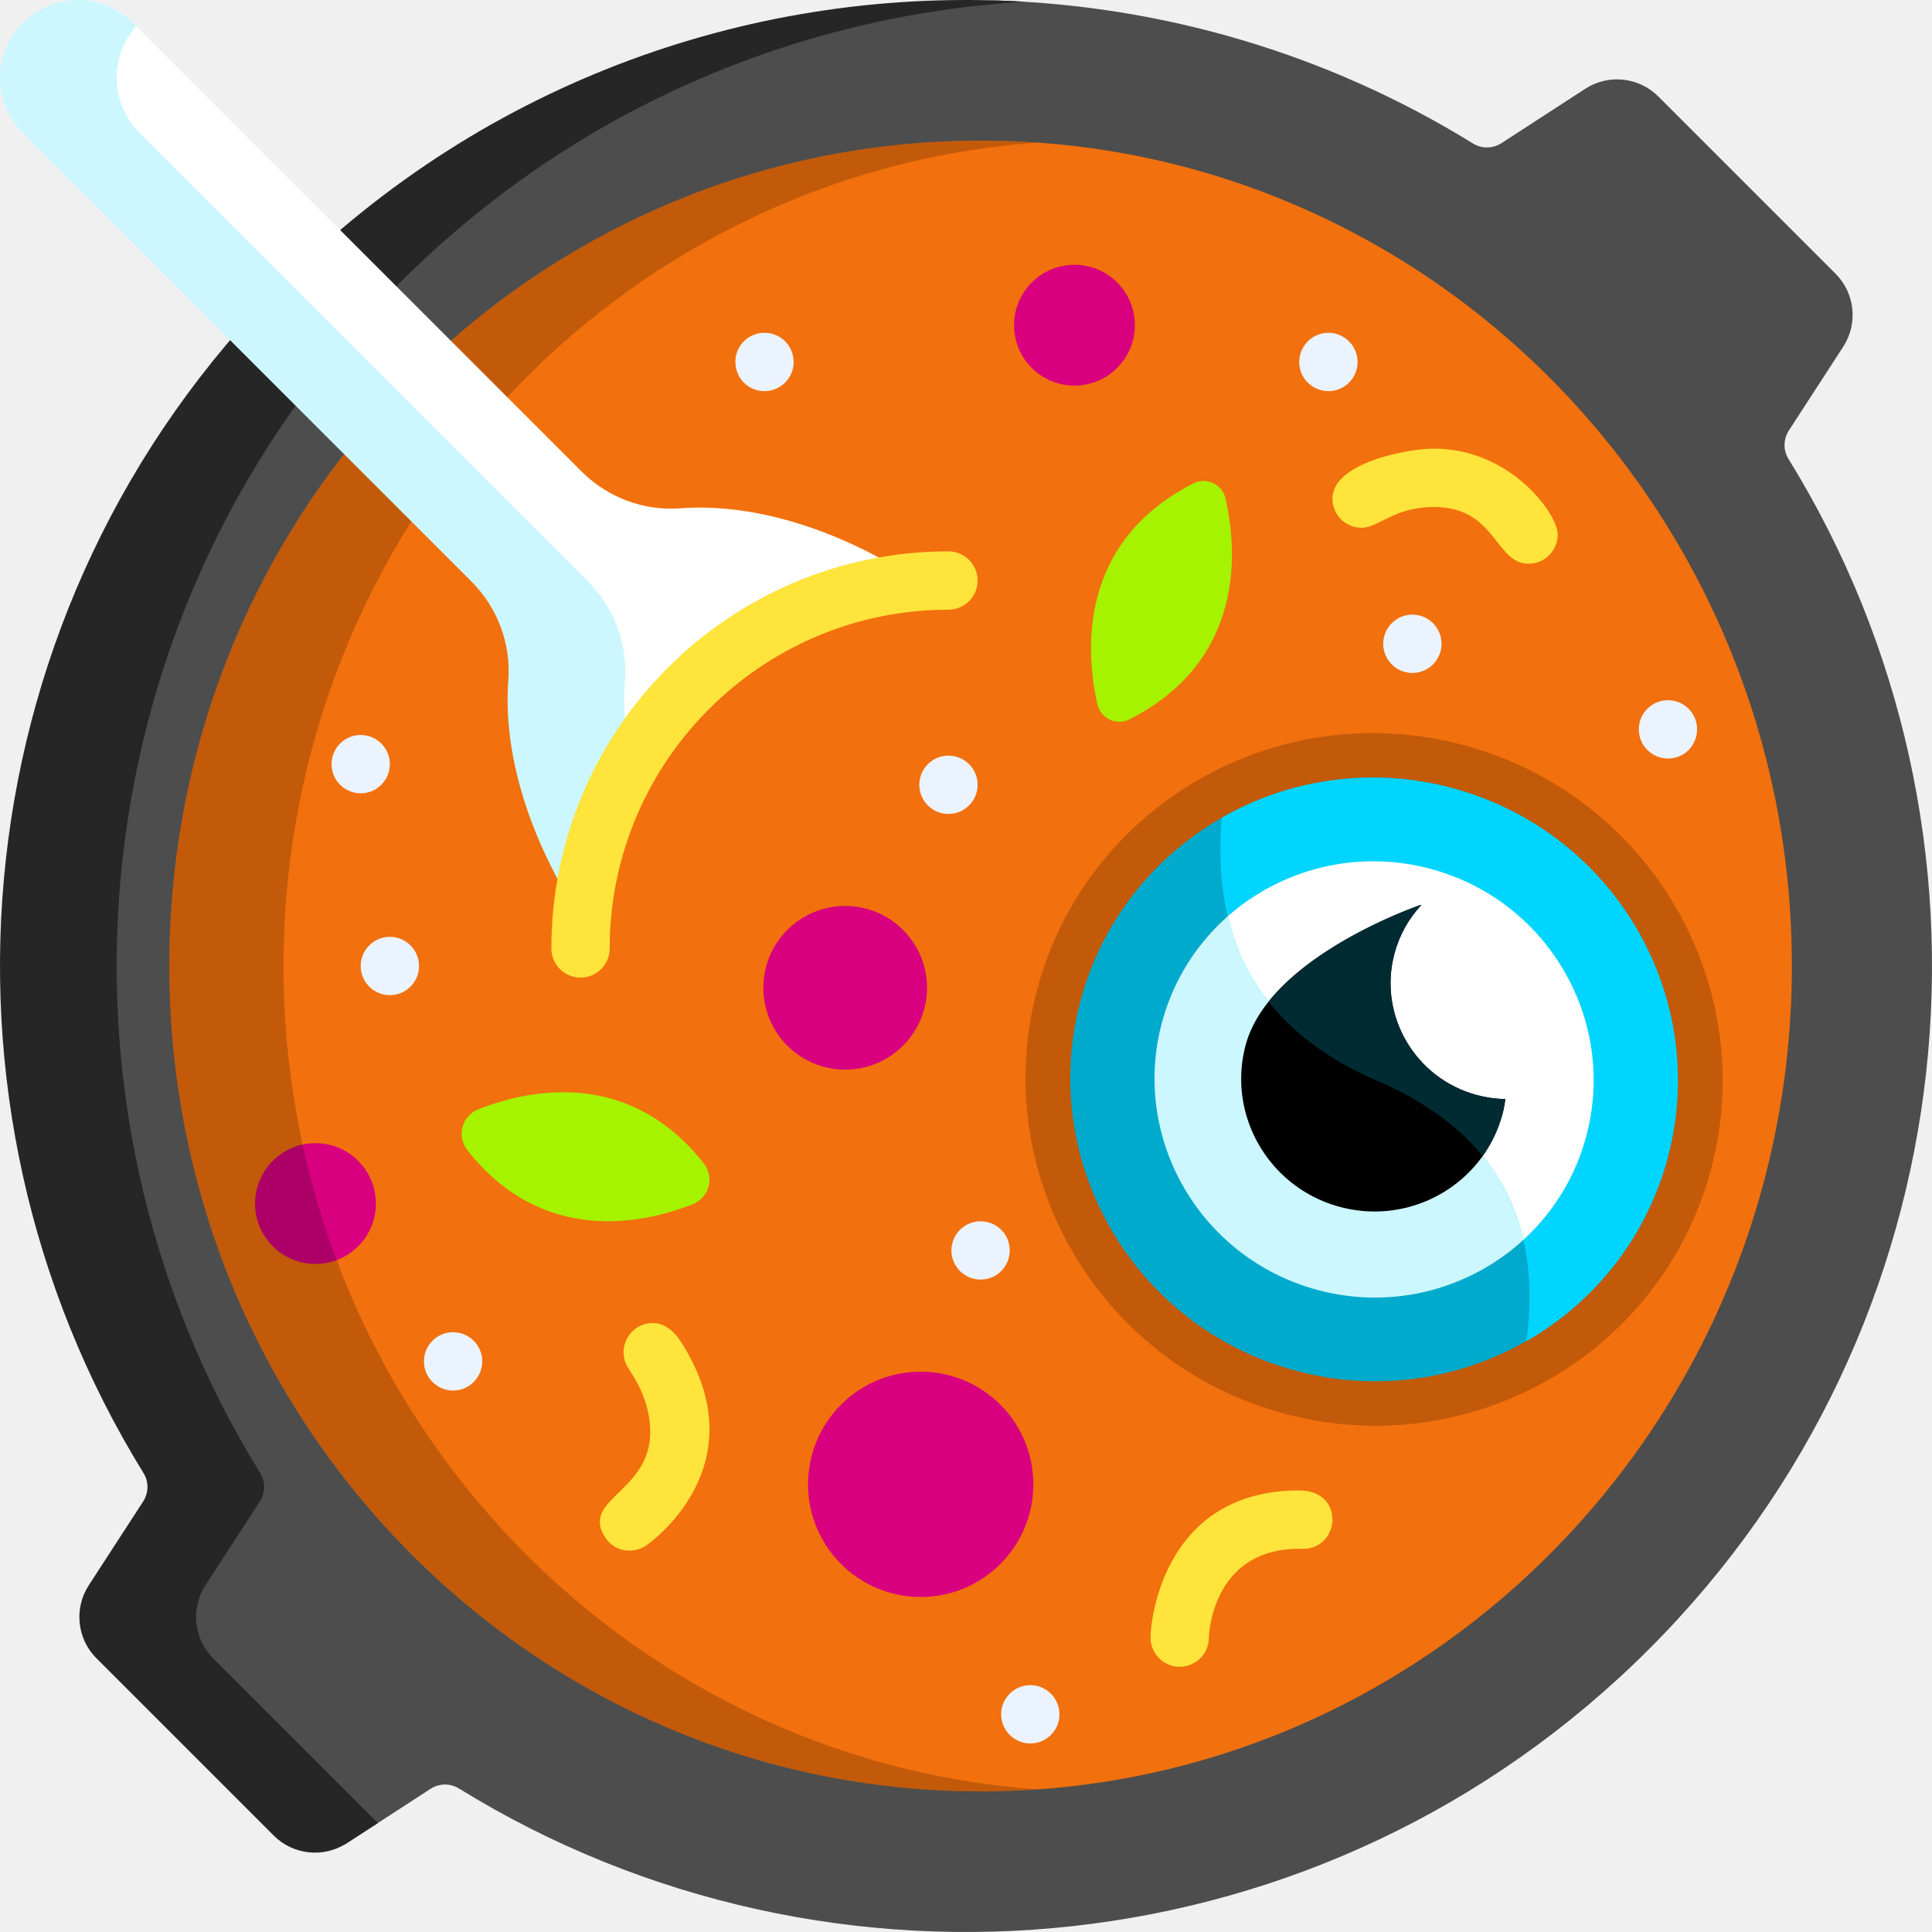
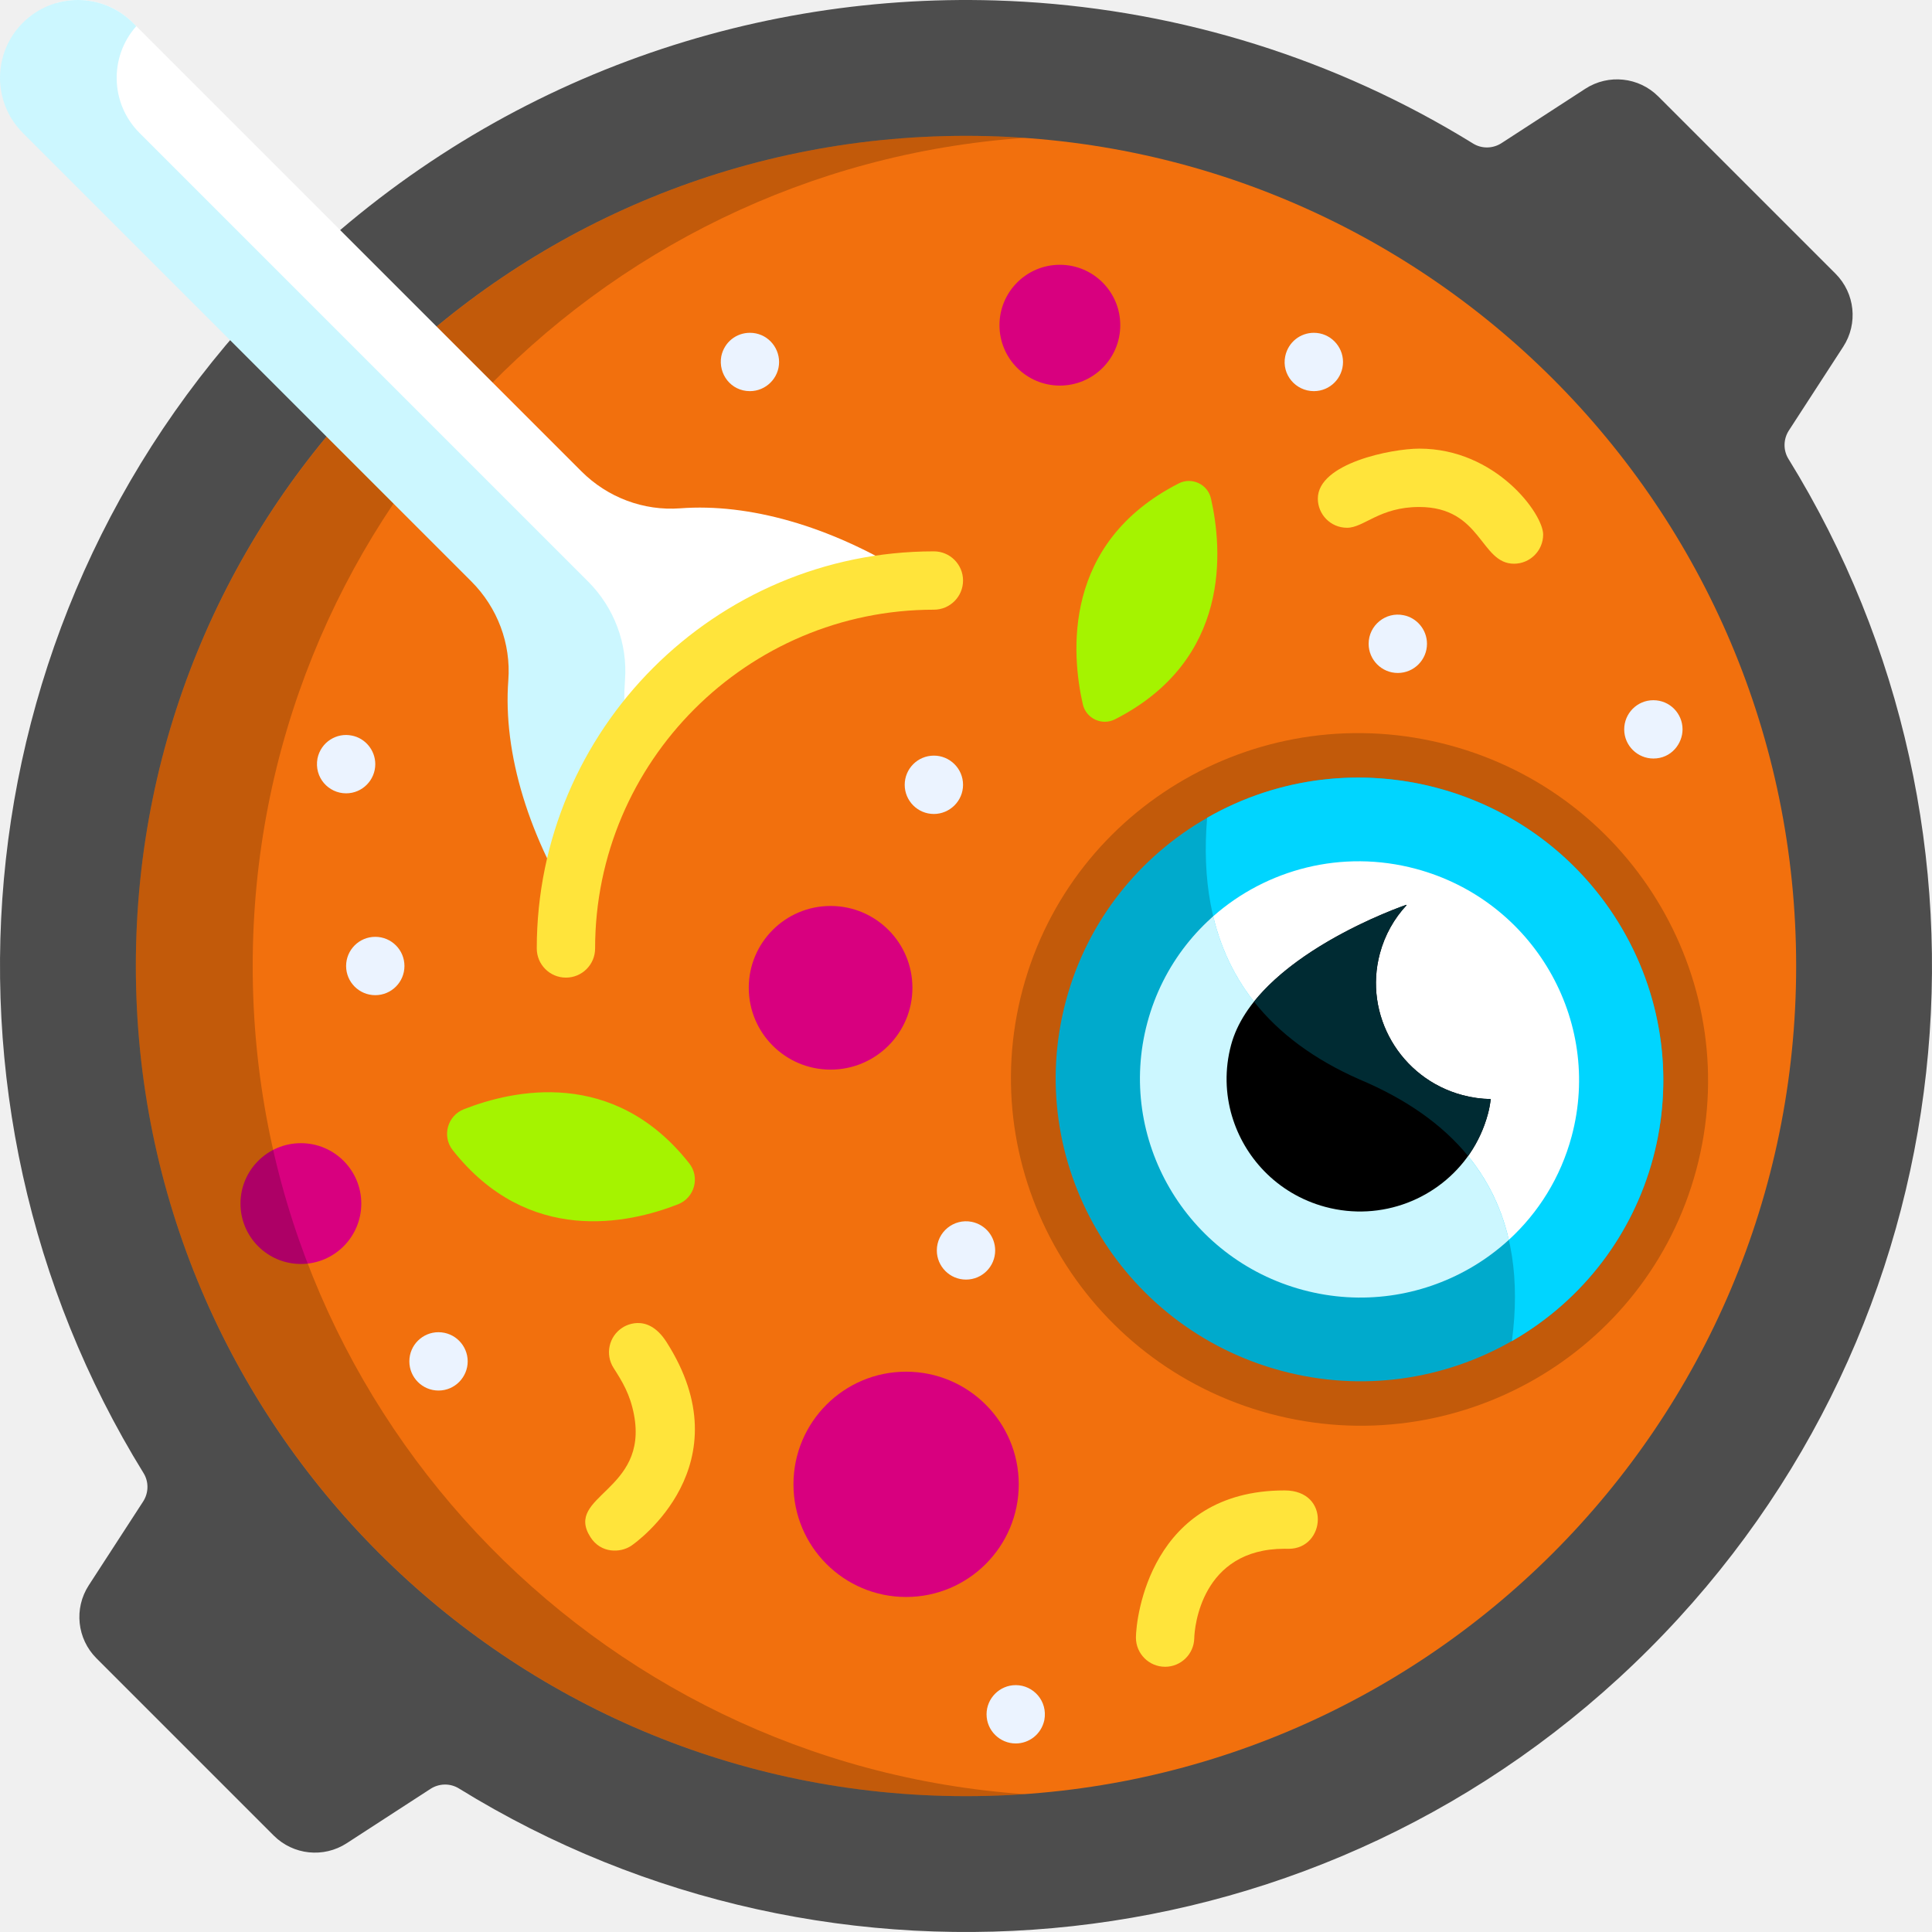
<svg xmlns="http://www.w3.org/2000/svg" width="100%" height="100%" viewBox="0 0 512 512" version="1.1" xml:space="preserve" style="fill-rule:evenodd;clip-rule:evenodd;stroke-linejoin:round;stroke-miterlimit:2;">
-   <g>
-     <path d="M473.957,121.611c-1.429,-2.313 -1.364,-5.252 0.116,-7.534l14.402,-22.195c3.972,-6.122 3.123,-14.187 -2.037,-19.347l-46.974,-46.974c-5.16,-5.16 -13.226,-6.009 -19.347,-2.037l-22.195,14.402c-2.281,1.48 -5.22,1.545 -7.534,0.116c-38.791,-23.964 -82.593,-36.605 -126.67,-37.926c-62.912,1.892 -125.26,26.846 -173.278,74.864c-85.592,85.594 -97.905,216.717 -36.937,315.409c1.429,2.313 1.364,5.252 -0.116,7.534l-14.402,22.195c-3.972,6.122 -3.123,14.187 2.037,19.347l46.974,46.974c0.974,0.974 2.051,1.794 3.2,2.457c0.232,-0.134 0.461,-0.273 0.688,-0.42l22.195,-14.402c2.281,-1.48 5.22,-1.545 7.534,-0.116c98.692,60.967 229.815,48.655 315.408,-36.938c85.591,-85.593 97.904,-216.717 36.936,-315.409Z" style="fill:#4d4d4d;fill-rule:nonzero;" />
-     <g>
-       <path d="M56.481,439.465c-5.16,-5.16 -6.009,-13.226 -2.037,-19.347l14.402,-22.195c1.48,-2.281 1.545,-5.22 0.116,-7.534c-60.967,-98.692 -48.654,-229.816 36.939,-315.408c46.052,-46.052 105.284,-70.891 165.554,-74.516c-70.567,-4.242 -142.555,20.596 -196.474,74.516c-85.593,85.593 -97.905,216.716 -36.938,315.408c1.429,2.313 1.364,5.252 -0.116,7.534l-14.402,22.195c-3.972,6.122 -3.123,14.187 2.037,19.348l46.974,46.974c5.16,5.16 13.226,6.009 19.347,2.037l8.254,-5.356l-43.656,-43.656Z" style="fill:#262626;fill-rule:nonzero;" />
-     </g>
-     <ellipse cx="259.865" cy="256" rx="215" ry="218.741" style="fill:#f2700d;" />
-     <circle cx="83.603" cy="318.96" r="16.007" style="fill:#d8007f;" />
-     <path d="M274.996,474.206c-4.999,0.355 -10.044,0.535 -15.131,0.535c-118.662,-0 -215,-98.015 -215,-218.741c0,-120.726 96.338,-218.741 215,-218.741c5.087,0 10.132,0.18 15.131,0.535c-111.613,7.91 -199.869,102.655 -199.869,218.206c0,115.551 88.256,210.296 199.869,218.206Z" style="fill-opacity:0.2;" />
-   </g>
+   <path d="M91.884,488.477c-6.121,3.971 -14.188,3.123 -19.348,-2.037l-46.974,-46.974c-5.16,-5.161 -6.009,-13.226 -2.037,-19.348l14.402,-22.195c1.48,-2.282 1.545,-5.221 0.116,-7.534c-60.967,-98.692 -48.655,-229.815 36.938,-315.408c51.95,-51.951 120.672,-76.905 188.737,-74.865c2.58,0.078 5.16,0.194 7.737,0.349c41.451,2.491 82.413,15.016 118.933,37.577c2.314,1.429 5.253,1.364 7.534,-0.116l22.195,-14.402c6.121,-3.972 14.187,-3.123 19.347,2.037l46.974,46.974c5.16,5.16 6.009,13.225 2.037,19.347l-14.402,22.195c-1.48,2.282 -1.545,5.221 -0.116,7.534c60.968,98.692 48.655,229.816 -36.936,315.409c-85.593,85.593 -216.716,97.905 -315.408,36.938c-2.314,-1.429 -5.253,-1.364 -7.534,0.116l-13.942,9.047l-8.253,5.355Z" style="fill:#4d4d4d;" />
+   <circle cx="256" cy="256" r="220" style="fill:#f2700d;" />
+   <circle cx="79.738" cy="318.96" r="16.007" style="fill:#d8007f;" />
+   <path d="M271.483,475.462c-5.115,0.357 -10.277,0.538 -15.483,0.538c-121.421,0 -220,-98.579 -220,-220c0,-121.421 98.579,-220 220,-220c5.206,-0 10.368,0.181 15.483,0.538c-114.208,7.956 -204.517,103.246 -204.517,219.462c0,116.216 90.309,211.506 204.517,219.462Z" style="fill-opacity:0.2;" />
  <g>
    <path d="M155.951,231.098c6.453,-30.547 27.206,-55.819 54.927,-68.483c8.976,-5.04 18.831,-8.7 29.277,-10.694c-20.365,-12.555 -41.675,-18.583 -59.877,-17.212c-9.733,0.733 -19.287,-2.891 -26.189,-9.792l-118.874,-118.875c-5.457,-5.457 -13.211,-7.217 -20.15,-5.281c-0.633,0.5 -1.244,1.041 -1.828,1.625c-8.056,8.056 -8.056,21.117 0,29.174l118.875,118.875c6.902,6.901 10.525,16.456 9.792,26.189c-1.25,16.597 3.652,35.78 14.047,54.474Z" style="fill:#fff;fill-rule:nonzero;" />
    <path d="M165.629,180.279c0.733,-9.733 -2.891,-19.287 -9.792,-26.189l-118.875,-118.875c-7.763,-7.763 -8.045,-20.173 -0.847,-28.274l-0.899,-0.899c-8.056,-8.056 -21.117,-8.056 -29.173,0c-8.056,8.056 -8.056,21.117 0,29.173l118.874,118.875c6.902,6.902 10.525,16.456 9.792,26.189c-1.45,19.245 5.372,41.965 19.436,63.369c1.179,-15.088 5.793,-29.212 13.059,-41.59c-1.553,-7.559 -2.094,-14.892 -1.575,-21.779Z" style="fill:#ccf7ff;fill-rule:nonzero;" />
  </g>
  <g>
-     <path d="M290.818,186.626c-3.027,-13.357 -5.495,-42.758 25.435,-58.521c3.454,-1.76 7.674,0.222 8.53,4.003c3.027,13.357 5.496,42.758 -25.435,58.521c-3.454,1.76 -7.674,-0.223 -8.53,-4.003Z" style="fill:#a5f300;fill-rule:nonzero;" />
-     <path d="M126.798,293.958c13.045,-5.126 39.694,-11.06 59.723,14.345c2.903,3.683 1.406,9.127 -2.959,10.842c-13.045,5.126 -39.694,11.06 -59.723,-14.345c-2.903,-3.683 -1.406,-9.127 2.959,-10.842Z" style="fill:#a5f300;fill-rule:nonzero;" />
+     <path d="M286.953,186.626c-3.027,-13.357 -5.495,-42.758 25.435,-58.521c3.454,-1.76 7.674,0.222 8.53,4.003c3.027,13.357 5.496,42.758 -25.435,58.521c-3.454,1.76 -7.674,-0.223 -8.53,-4.003Z" style="fill:#a5f300;fill-rule:nonzero;" />
+     <path d="M122.933,293.958c13.045,-5.126 39.694,-11.06 59.723,14.345c2.903,3.683 1.406,9.127 -2.959,10.842c-13.045,5.126 -39.694,11.06 -59.723,-14.345c-2.903,-3.683 -1.406,-9.127 2.959,-10.842Z" style="fill:#a5f300;fill-rule:nonzero;" />
  </g>
  <g>
-     <circle cx="243.993" cy="393.363" r="29.853" style="fill:#d8007f;" />
-     <circle cx="223.981" cy="261.776" r="21.686" style="fill:#d8007f;" />
-     <circle cx="284.742" cy="86.177" r="16.007" style="fill:#d8007f;" />
+     <circle cx="240.128" cy="393.363" r="29.853" style="fill:#d8007f;" />
+     <circle cx="220.116" cy="261.776" r="21.686" style="fill:#d8007f;" />
+     <circle cx="280.877" cy="86.177" r="16.007" style="fill:#d8007f;" />
  </g>
  <g>
-     <path d="M259.08,153.844c0,-4.269 -3.46,-7.73 -7.73,-7.73c-58.027,0 -105.235,47.209 -105.235,105.236c0,4.269 3.46,7.73 7.73,7.73c4.27,0 7.73,-3.461 7.73,-7.73c0,-49.502 40.273,-89.776 89.775,-89.776c4.27,0 7.73,-3.461 7.73,-7.73Z" style="fill:#ffe43b;fill-rule:nonzero;" />
-     <path d="M405.095,149.391c4.217,-0 7.724,-3.421 7.724,-7.739c-0,-5.469 -12.54,-22.759 -32.81,-22.759c-7.374,-0 -26.905,3.887 -26.905,13.242c-0,4.193 3.385,7.729 7.747,7.729c4.479,-0 8.599,-5.506 19.097,-5.506c16.622,-0.001 16.164,15.033 25.147,15.033Z" style="fill:#ffe43b;fill-rule:nonzero;" />
-     <path d="M168.813,351.842c-3.617,2.313 -4.626,7.107 -2.35,10.667c2.284,3.573 4.383,6.929 5.421,12.44c3.827,20.306 -18.609,21.36 -11.538,32.421c2.766,4.327 7.851,4.165 10.674,2.361c1.581,-1.01 30.251,-21.579 9.471,-54.085c-5.251,-8.216 -11.49,-3.924 -11.678,-3.804Z" style="fill:#ffe43b;fill-rule:nonzero;" />
-     <path d="M344.296,394.977c-35.624,-0 -39.397,33.933 -39.397,39.009c-0,4.259 3.453,7.727 7.733,7.727c4.186,-0 7.627,-3.344 7.725,-7.551c0.045,-2.761 1.801,-23.725 23.94,-23.725c0.617,-0 0.861,0.012 1.085,0.012c9.781,-0 11.173,-15.472 -1.086,-15.472Z" style="fill:#ffe43b;fill-rule:nonzero;" />
+     <path d="M255.215,153.844c-0,-4.269 -3.46,-7.73 -7.73,-7.73c-58.027,0 -105.235,47.209 -105.235,105.236c0,4.269 3.46,7.73 7.73,7.73c4.27,0 7.73,-3.461 7.73,-7.73c0,-49.502 40.273,-89.776 89.775,-89.776c4.27,0 7.73,-3.461 7.73,-7.73Z" style="fill:#ffe43b;fill-rule:nonzero;" />
+     <path d="M401.23,149.391c4.217,0 7.724,-3.421 7.724,-7.739c0,-5.469 -12.54,-22.759 -32.81,-22.759c-7.374,0 -26.905,3.887 -26.905,13.242c0,4.193 3.385,7.729 7.747,7.729c4.479,0 8.599,-5.506 19.097,-5.506c16.622,-0.001 16.164,15.033 25.147,15.033Z" style="fill:#ffe43b;fill-rule:nonzero;" />
+     <path d="M164.948,351.842c-3.617,2.313 -4.626,7.107 -2.35,10.667c2.284,3.573 4.383,6.929 5.421,12.44c3.827,20.306 -18.609,21.36 -11.538,32.421c2.766,4.327 7.851,4.165 10.674,2.361c1.581,-1.01 30.251,-21.579 9.471,-54.085c-5.251,-8.216 -11.49,-3.924 -11.678,-3.804Z" style="fill:#ffe43b;fill-rule:nonzero;" />
+     <path d="M340.431,394.977c-35.624,-0 -39.397,33.933 -39.397,39.009c0,4.259 3.453,7.727 7.733,7.727c4.186,-0 7.627,-3.344 7.725,-7.551c0.045,-2.761 1.801,-23.725 23.94,-23.725c0.617,-0 0.861,0.012 1.085,0.012c9.781,-0 11.173,-15.472 -1.086,-15.472Z" style="fill:#ffe43b;fill-rule:nonzero;" />
  </g>
  <g>
-     <path d="M97.092,194.934c-3.989,-0.83 -8.185,1.701 -9.09,6.061c-0.926,5.046 2.908,9.245 7.585,9.245c4.321,-0 7.73,-3.527 7.73,-7.73c-0,-3.71 -2.683,-6.91 -6.225,-7.576Z" style="fill:#ebf3ff;fill-rule:nonzero;" />
-     <path d="M251.375,200.249c-4.376,0 -7.753,3.529 -7.753,7.732c0,4.241 3.435,7.73 7.73,7.73c4.172,0 7.73,-3.412 7.73,-7.73c0,-4.331 -3.543,-7.732 -7.707,-7.732Z" style="fill:#ebf3ff;fill-rule:nonzero;" />
-     <path d="M261.381,323.798c-4.78,-0.935 -9.246,2.695 -9.246,7.586c-0,4.227 3.44,7.72 7.73,7.72c4.306,0 7.73,-3.484 7.73,-7.72c0,-3.601 -2.464,-6.803 -6.214,-7.586Z" style="fill:#ebf3ff;fill-rule:nonzero;" />
-     <path d="M449.757,193.287c-0,-4.166 -3.335,-7.723 -7.744,-7.723c-4.294,0 -7.716,3.502 -7.716,7.723c-0,4.379 3.594,7.73 7.73,7.73c4.772,0 7.73,-3.97 7.73,-7.73Z" style="fill:#ebf3ff;fill-rule:nonzero;" />
-     <path d="M352.048,103.656c4.346,0 7.73,-3.534 7.73,-7.73c0,-4.169 -3.39,-7.73 -7.731,-7.73c-3.546,0 -6.779,2.42 -7.584,6.215c-1.004,4.89 2.807,9.245 7.585,9.245Z" style="fill:#ebf3ff;fill-rule:nonzero;" />
-     <path d="M202.6,103.656c4.206,0 7.73,-3.422 7.73,-7.73c0,-4.08 -3.28,-7.73 -7.73,-7.73c-3.575,0 -6.78,2.418 -7.585,6.215c-0.861,4.7 2.554,9.245 7.585,9.245Z" style="fill:#ebf3ff;fill-rule:nonzero;" />
-     <path d="M374.299,178.343c4.264,-0 7.73,-3.471 7.73,-7.73c-0,-3.809 -2.78,-6.931 -6.215,-7.575c-4.718,-0.974 -9.245,2.669 -9.245,7.575c-0,4.243 3.449,7.73 7.73,7.73Z" style="fill:#ebf3ff;fill-rule:nonzero;" />
-     <path d="M120.038,353.05c-4.136,-0 -7.69,3.357 -7.69,7.729c-0,4.252 3.449,7.73 7.73,7.73c4.362,-0 7.73,-3.592 7.73,-7.73c-0,-4.149 -3.35,-7.729 -7.77,-7.729Z" style="fill:#ebf3ff;fill-rule:nonzero;" />
-     <path d="M273.044,446.576c-4.271,0 -7.731,3.503 -7.731,7.73c0,4.303 3.525,7.73 7.73,7.73c3.46,0 6.76,-2.354 7.586,-6.215c0.926,-5.049 -2.926,-9.245 -7.585,-9.245Z" style="fill:#ebf3ff;fill-rule:nonzero;" />
-     <circle cx="103.317" cy="256" r="7.73" style="fill:#ebf3ff;" />
+     <path d="M93.227,194.934c-3.989,-0.83 -8.185,1.701 -9.09,6.061c-0.926,5.046 2.908,9.245 7.585,9.245c4.321,0 7.73,-3.527 7.73,-7.73c-0,-3.71 -2.683,-6.91 -6.225,-7.576Z" style="fill:#ebf3ff;fill-rule:nonzero;" />
+     <path d="M247.51,200.249c-4.376,0 -7.753,3.529 -7.753,7.732c0,4.241 3.435,7.73 7.73,7.73c4.172,0 7.73,-3.412 7.73,-7.73c0,-4.331 -3.543,-7.732 -7.707,-7.732Z" style="fill:#ebf3ff;fill-rule:nonzero;" />
+     <path d="M257.516,323.798c-4.78,-0.935 -9.246,2.695 -9.246,7.586c-0,4.227 3.44,7.72 7.73,7.72c4.306,0 7.73,-3.484 7.73,-7.72c-0,-3.601 -2.464,-6.803 -6.214,-7.586Z" style="fill:#ebf3ff;fill-rule:nonzero;" />
+     <path d="M445.892,193.287c0,-4.166 -3.335,-7.723 -7.744,-7.723c-4.294,0 -7.716,3.502 -7.716,7.723c0,4.379 3.594,7.73 7.73,7.73c4.772,0 7.73,-3.97 7.73,-7.73Z" style="fill:#ebf3ff;fill-rule:nonzero;" />
+     <path d="M348.183,103.656c4.346,0 7.73,-3.534 7.73,-7.73c0,-4.169 -3.39,-7.73 -7.731,-7.73c-3.546,0 -6.779,2.42 -7.584,6.215c-1.004,4.89 2.807,9.245 7.585,9.245Z" style="fill:#ebf3ff;fill-rule:nonzero;" />
+     <path d="M198.735,103.656c4.206,0 7.73,-3.422 7.73,-7.73c-0,-4.08 -3.28,-7.73 -7.73,-7.73c-3.575,0 -6.78,2.418 -7.585,6.215c-0.861,4.7 2.554,9.245 7.585,9.245Z" style="fill:#ebf3ff;fill-rule:nonzero;" />
+     <path d="M370.434,178.343c4.264,-0 7.73,-3.471 7.73,-7.73c-0,-3.809 -2.78,-6.931 -6.215,-7.575c-4.718,-0.974 -9.245,2.669 -9.245,7.575c-0,4.243 3.449,7.73 7.73,7.73Z" style="fill:#ebf3ff;fill-rule:nonzero;" />
+     <path d="M116.173,353.05c-4.136,0 -7.69,3.357 -7.69,7.729c-0,4.252 3.449,7.73 7.73,7.73c4.362,0 7.73,-3.592 7.73,-7.73c-0,-4.149 -3.35,-7.729 -7.77,-7.729Z" style="fill:#ebf3ff;fill-rule:nonzero;" />
+     <path d="M269.179,446.576c-4.271,0 -7.731,3.503 -7.731,7.73c-0,4.303 3.525,7.73 7.73,7.73c3.46,0 6.76,-2.354 7.586,-6.215c0.926,-5.049 -2.926,-9.245 -7.585,-9.245Z" style="fill:#ebf3ff;fill-rule:nonzero;" />
+     <circle cx="99.452" cy="256" r="7.73" style="fill:#ebf3ff;" />
  </g>
  <g>
-     <path d="M387.887,197.468c49.261,13.199 78.618,63.612 65.517,112.507c-13.101,48.894 -63.732,77.874 -112.993,64.675c-49.261,-13.2 -78.618,-63.612 -65.517,-112.507c13.101,-48.895 63.732,-77.874 112.993,-64.675Z" style="fill-opacity:0.2;" />
-     <path d="M384.84,208.838c42.939,11.505 68.529,55.448 57.109,98.067c-11.42,42.62 -55.552,67.88 -98.491,56.375c-42.939,-11.506 -68.529,-55.448 -57.109,-98.067c11.42,-42.62 55.552,-67.88 98.491,-56.375Z" style="fill:#0ac;" />
-     <path d="M379.102,230.255c31.03,8.314 49.522,40.069 41.27,70.869c-8.253,30.799 -40.146,49.054 -71.176,40.739c-31.03,-8.314 -49.522,-40.07 -41.27,-70.869c8.253,-30.799 40.146,-49.054 71.176,-40.739Z" style="fill:#ccf7ff;" />
-     <path d="M323.767,216.715c38.438,-22.001 87.738,-8.791 110.026,29.481c22.287,38.272 9.175,87.206 -29.262,109.207c4.329,-32.523 -8.548,-55.948 -40.382,-69.344c-30.129,-13.257 -43.143,-36.575 -40.382,-69.344Z" style="fill:#00d5ff;" />
-     <path d="M403.724,328.57c-4.316,-18.864 -17.308,-33.141 -39.575,-42.511c-21.392,-9.412 -34.156,-23.897 -38.771,-43.234c14.117,-12.457 34.093,-17.83 53.724,-12.57c31.029,8.314 49.522,40.07 41.27,70.869c-2.932,10.941 -8.848,20.3 -16.648,27.446Z" style="fill:#fff;" />
-     <path d="M330.37,295.829c-0.001,-0 -0.003,0.001 -0.005,0.001c-1.774,-5.961 -1.977,-12.459 -0.254,-18.889c6.315,-23.566 46.436,-37.15 46.436,-37.15c-0,-0 0.026,0.03 0.078,0.09c-3.272,3.518 -5.752,7.857 -7.078,12.807c-4.369,16.305 5.42,33.117 21.848,37.519c2.514,0.673 5.039,1.018 7.527,1.059c-0.151,1.325 -0.393,2.633 -0.736,3.915c-1.023,3.819 -2.647,7.318 -4.743,10.428c-0.01,0.021 -0.022,0.042 -0.035,0.061c-8.15,12.031 -23.393,18.173 -38.307,14.176l-0.005,-0.001c-6.418,-1.72 -11.95,-5.095 -16.253,-9.539c0,-0 0.001,-0.001 0.002,-0.002c-3.948,-4.078 -6.862,-9.055 -8.475,-14.475Z" />
-     <path d="M336.187,265.441c13.123,-16.429 40.36,-25.65 40.36,-25.65c-0,-0 0.026,0.03 0.078,0.09c-3.272,3.518 -5.752,7.857 -7.078,12.807c-4.369,16.305 5.42,33.117 21.848,37.519c2.514,0.673 5.039,1.018 7.527,1.059c-0.151,1.325 -0.393,2.633 -0.736,3.915c-1.023,3.819 -2.647,7.318 -4.743,10.428c-0.01,0.021 -0.022,0.042 -0.035,0.061c-0.156,0.231 -0.315,0.458 -0.477,0.685c-6.756,-8.266 -16.316,-15.05 -28.782,-20.296c-12.014,-5.286 -21.306,-12.172 -27.962,-20.618Z" style="fill:#002b33;" />
+     <path d="M384.022,197.468c49.261,13.199 78.618,63.612 65.517,112.507c-13.101,48.894 -63.732,77.874 -112.993,64.675c-49.261,-13.2 -78.618,-63.612 -65.517,-112.507c13.101,-48.895 63.732,-77.874 112.993,-64.675Z" style="fill-opacity:0.2;" />
+     <path d="M380.975,208.838c42.939,11.505 68.529,55.448 57.109,98.067c-11.42,42.62 -55.552,67.88 -98.491,56.375c-42.939,-11.506 -68.529,-55.448 -57.109,-98.067c11.42,-42.62 55.552,-67.88 98.491,-56.375Z" style="fill:#0ac;" />
+     <path d="M375.237,230.255c31.03,8.314 49.522,40.069 41.27,70.869c-8.253,30.799 -40.146,49.054 -71.176,40.739c-31.03,-8.314 -49.522,-40.07 -41.27,-70.869c8.253,-30.799 40.146,-49.054 71.176,-40.739Z" style="fill:#ccf7ff;" />
+     <path d="M319.902,216.715c38.438,-22.001 87.738,-8.791 110.026,29.481c22.287,38.272 9.175,87.206 -29.262,109.207c4.329,-32.523 -8.548,-55.948 -40.382,-69.344c-30.129,-13.257 -43.143,-36.575 -40.382,-69.344Z" style="fill:#00d5ff;" />
+     <path d="M399.859,328.57c-4.316,-18.864 -17.308,-33.141 -39.575,-42.511c-21.392,-9.412 -34.156,-23.897 -38.771,-43.234c14.117,-12.457 34.093,-17.83 53.724,-12.57c31.029,8.314 49.522,40.07 41.27,70.869c-2.932,10.941 -8.848,20.3 -16.648,27.446Z" style="fill:#fff;" />
+     <path d="M326.505,295.829c-0.001,0 -0.003,0.001 -0.005,0.001c-1.774,-5.961 -1.977,-12.459 -0.254,-18.889c6.315,-23.566 46.436,-37.15 46.436,-37.15c0,0 0.026,0.03 0.078,0.09c-3.272,3.518 -5.752,7.857 -7.078,12.807c-4.369,16.305 5.42,33.117 21.848,37.519c2.514,0.673 5.039,1.018 7.527,1.059c-0.151,1.325 -0.393,2.633 -0.736,3.915c-1.023,3.819 -2.647,7.318 -4.743,10.428c-0.01,0.021 -0.022,0.042 -0.035,0.061c-8.15,12.031 -23.393,18.173 -38.307,14.176l-0.005,-0.001c-6.418,-1.72 -11.95,-5.095 -16.253,-9.539c0,0 0.001,-0.001 0.002,-0.002c-3.948,-4.078 -6.862,-9.055 -8.475,-14.475Z" />
+     <path d="M332.322,265.441c13.123,-16.429 40.36,-25.65 40.36,-25.65c0,-0 0.026,0.03 0.078,0.09c-3.272,3.518 -5.752,7.857 -7.078,12.807c-4.369,16.305 5.42,33.117 21.848,37.519c2.514,0.673 5.039,1.018 7.527,1.059c-0.151,1.325 -0.393,2.633 -0.736,3.915c-1.023,3.819 -2.647,7.318 -4.743,10.428c-0.01,0.021 -0.022,0.042 -0.035,0.061c-0.156,0.231 -0.315,0.458 -0.477,0.685c-6.756,-8.266 -16.316,-15.05 -28.782,-20.296c-12.014,-5.286 -21.306,-12.172 -27.962,-20.618Z" style="fill:#002b33;" />
  </g>
</svg>
